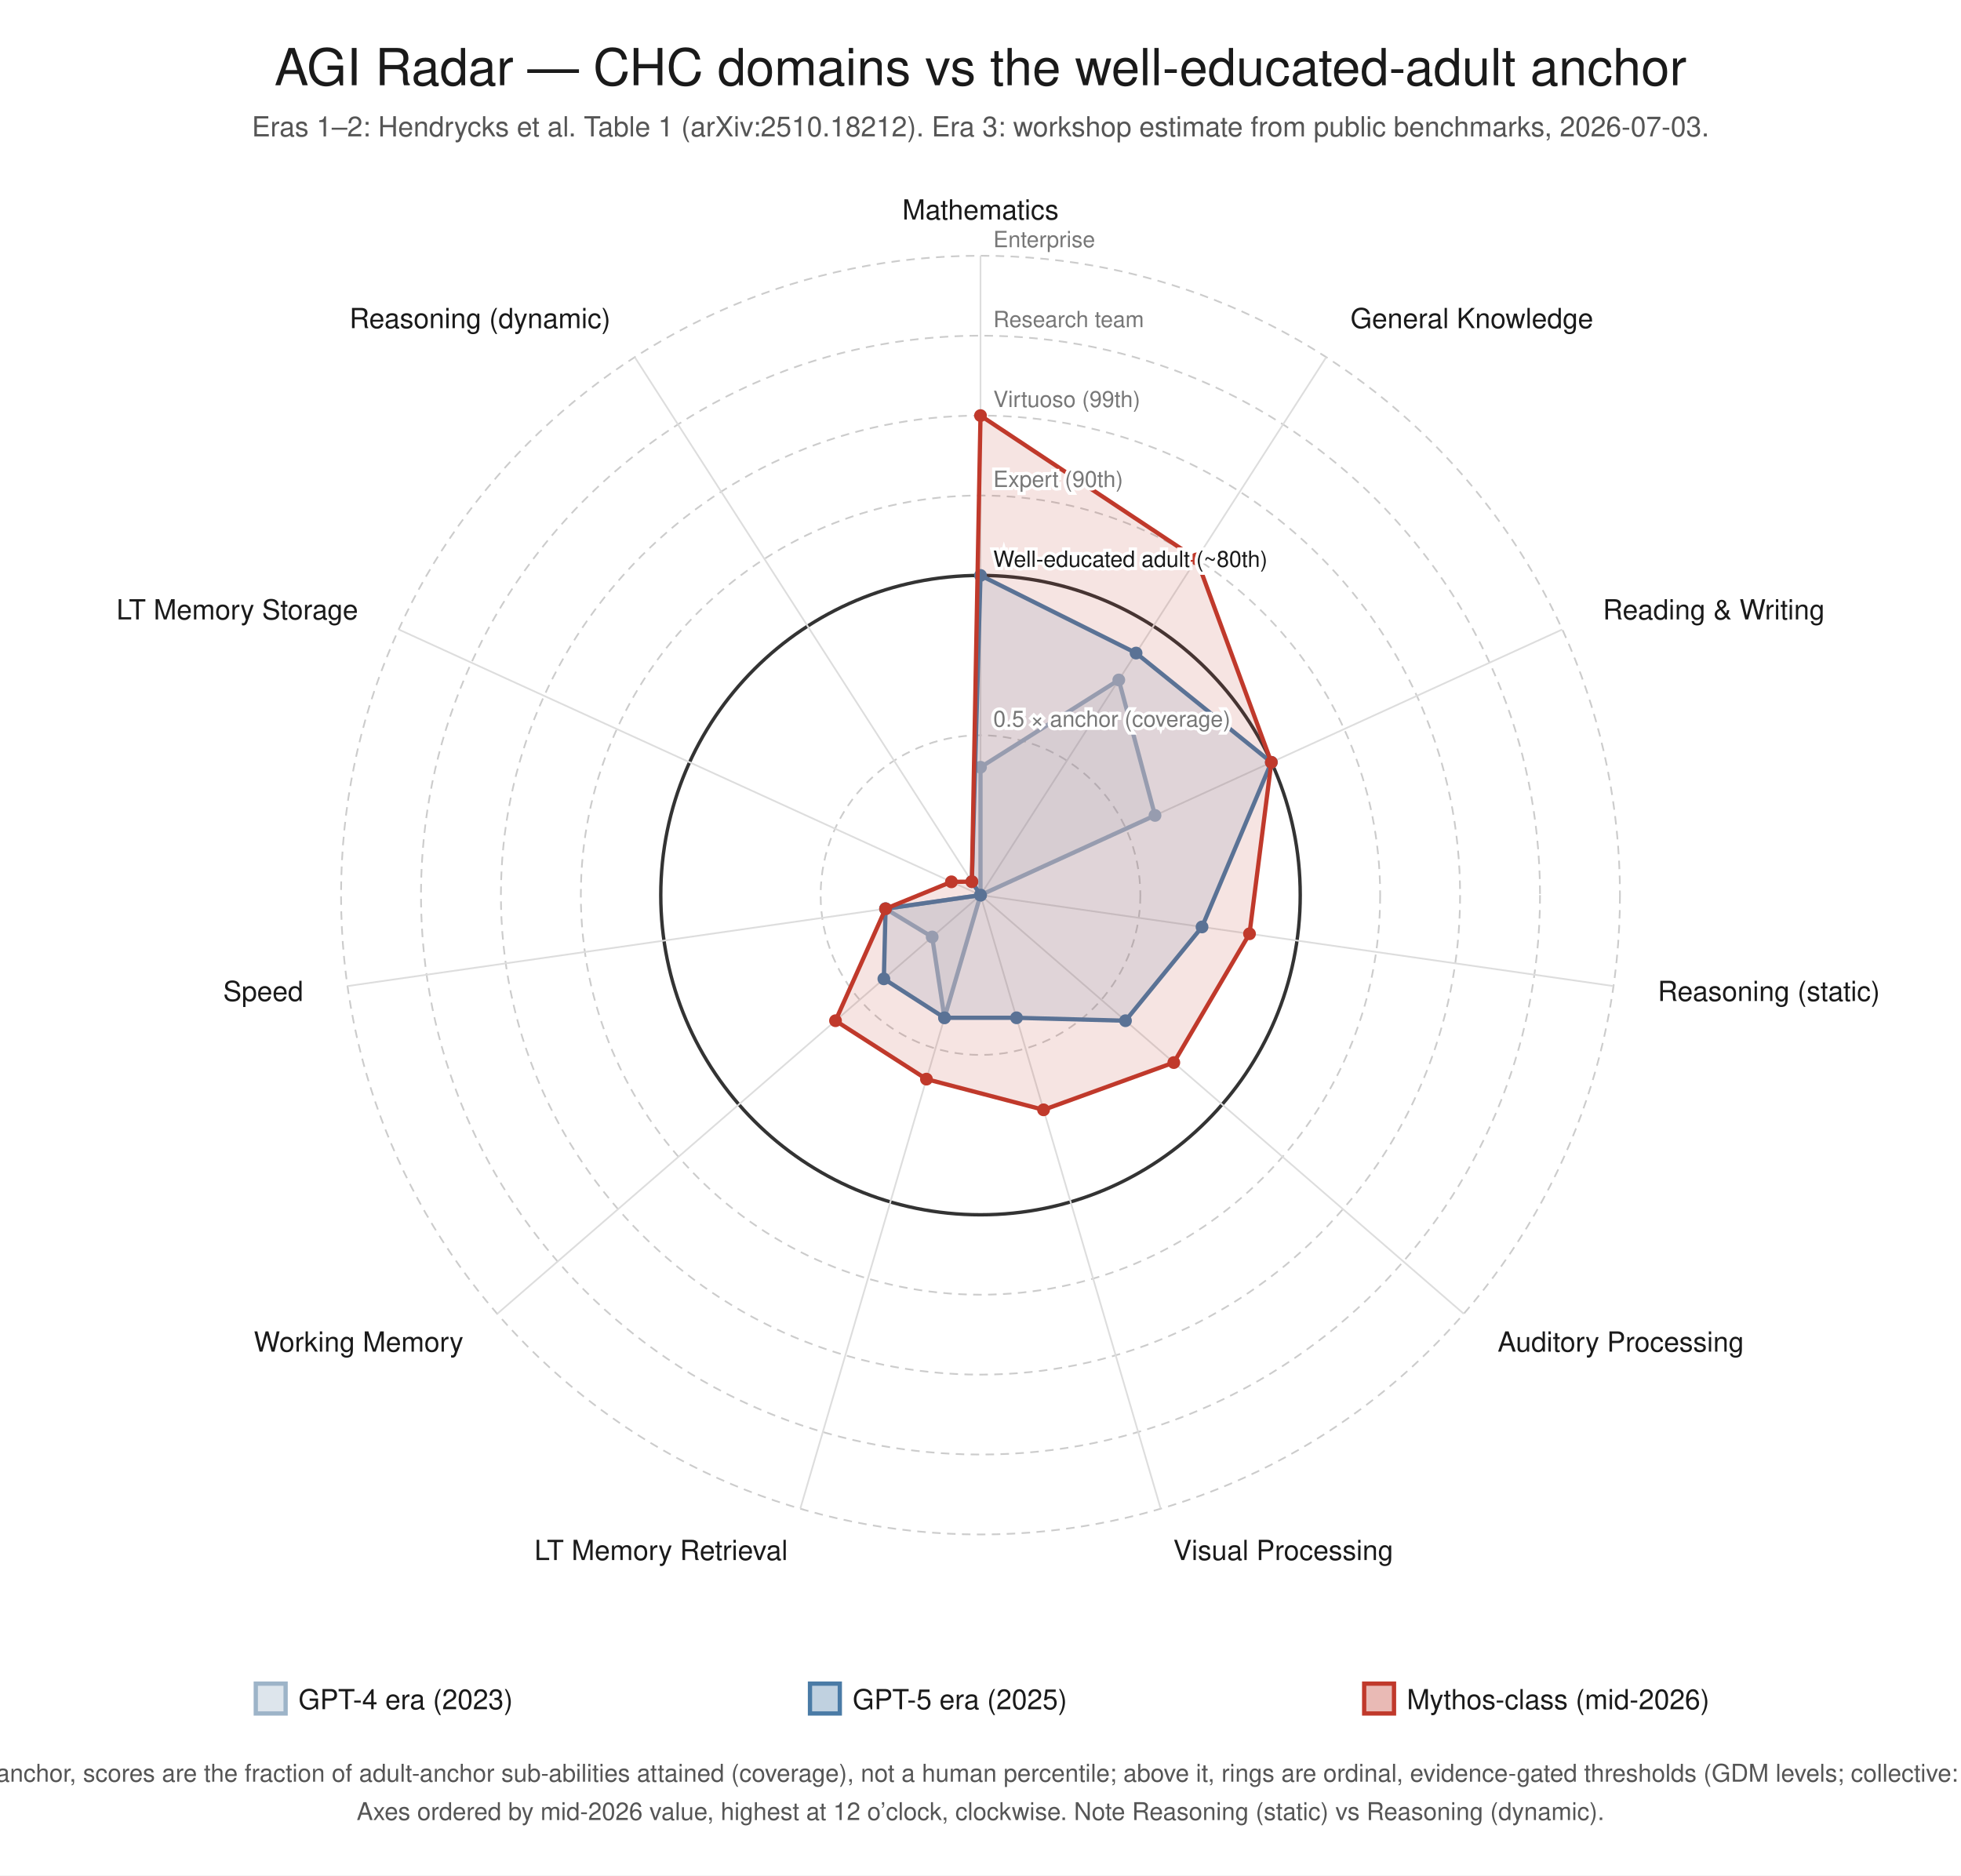
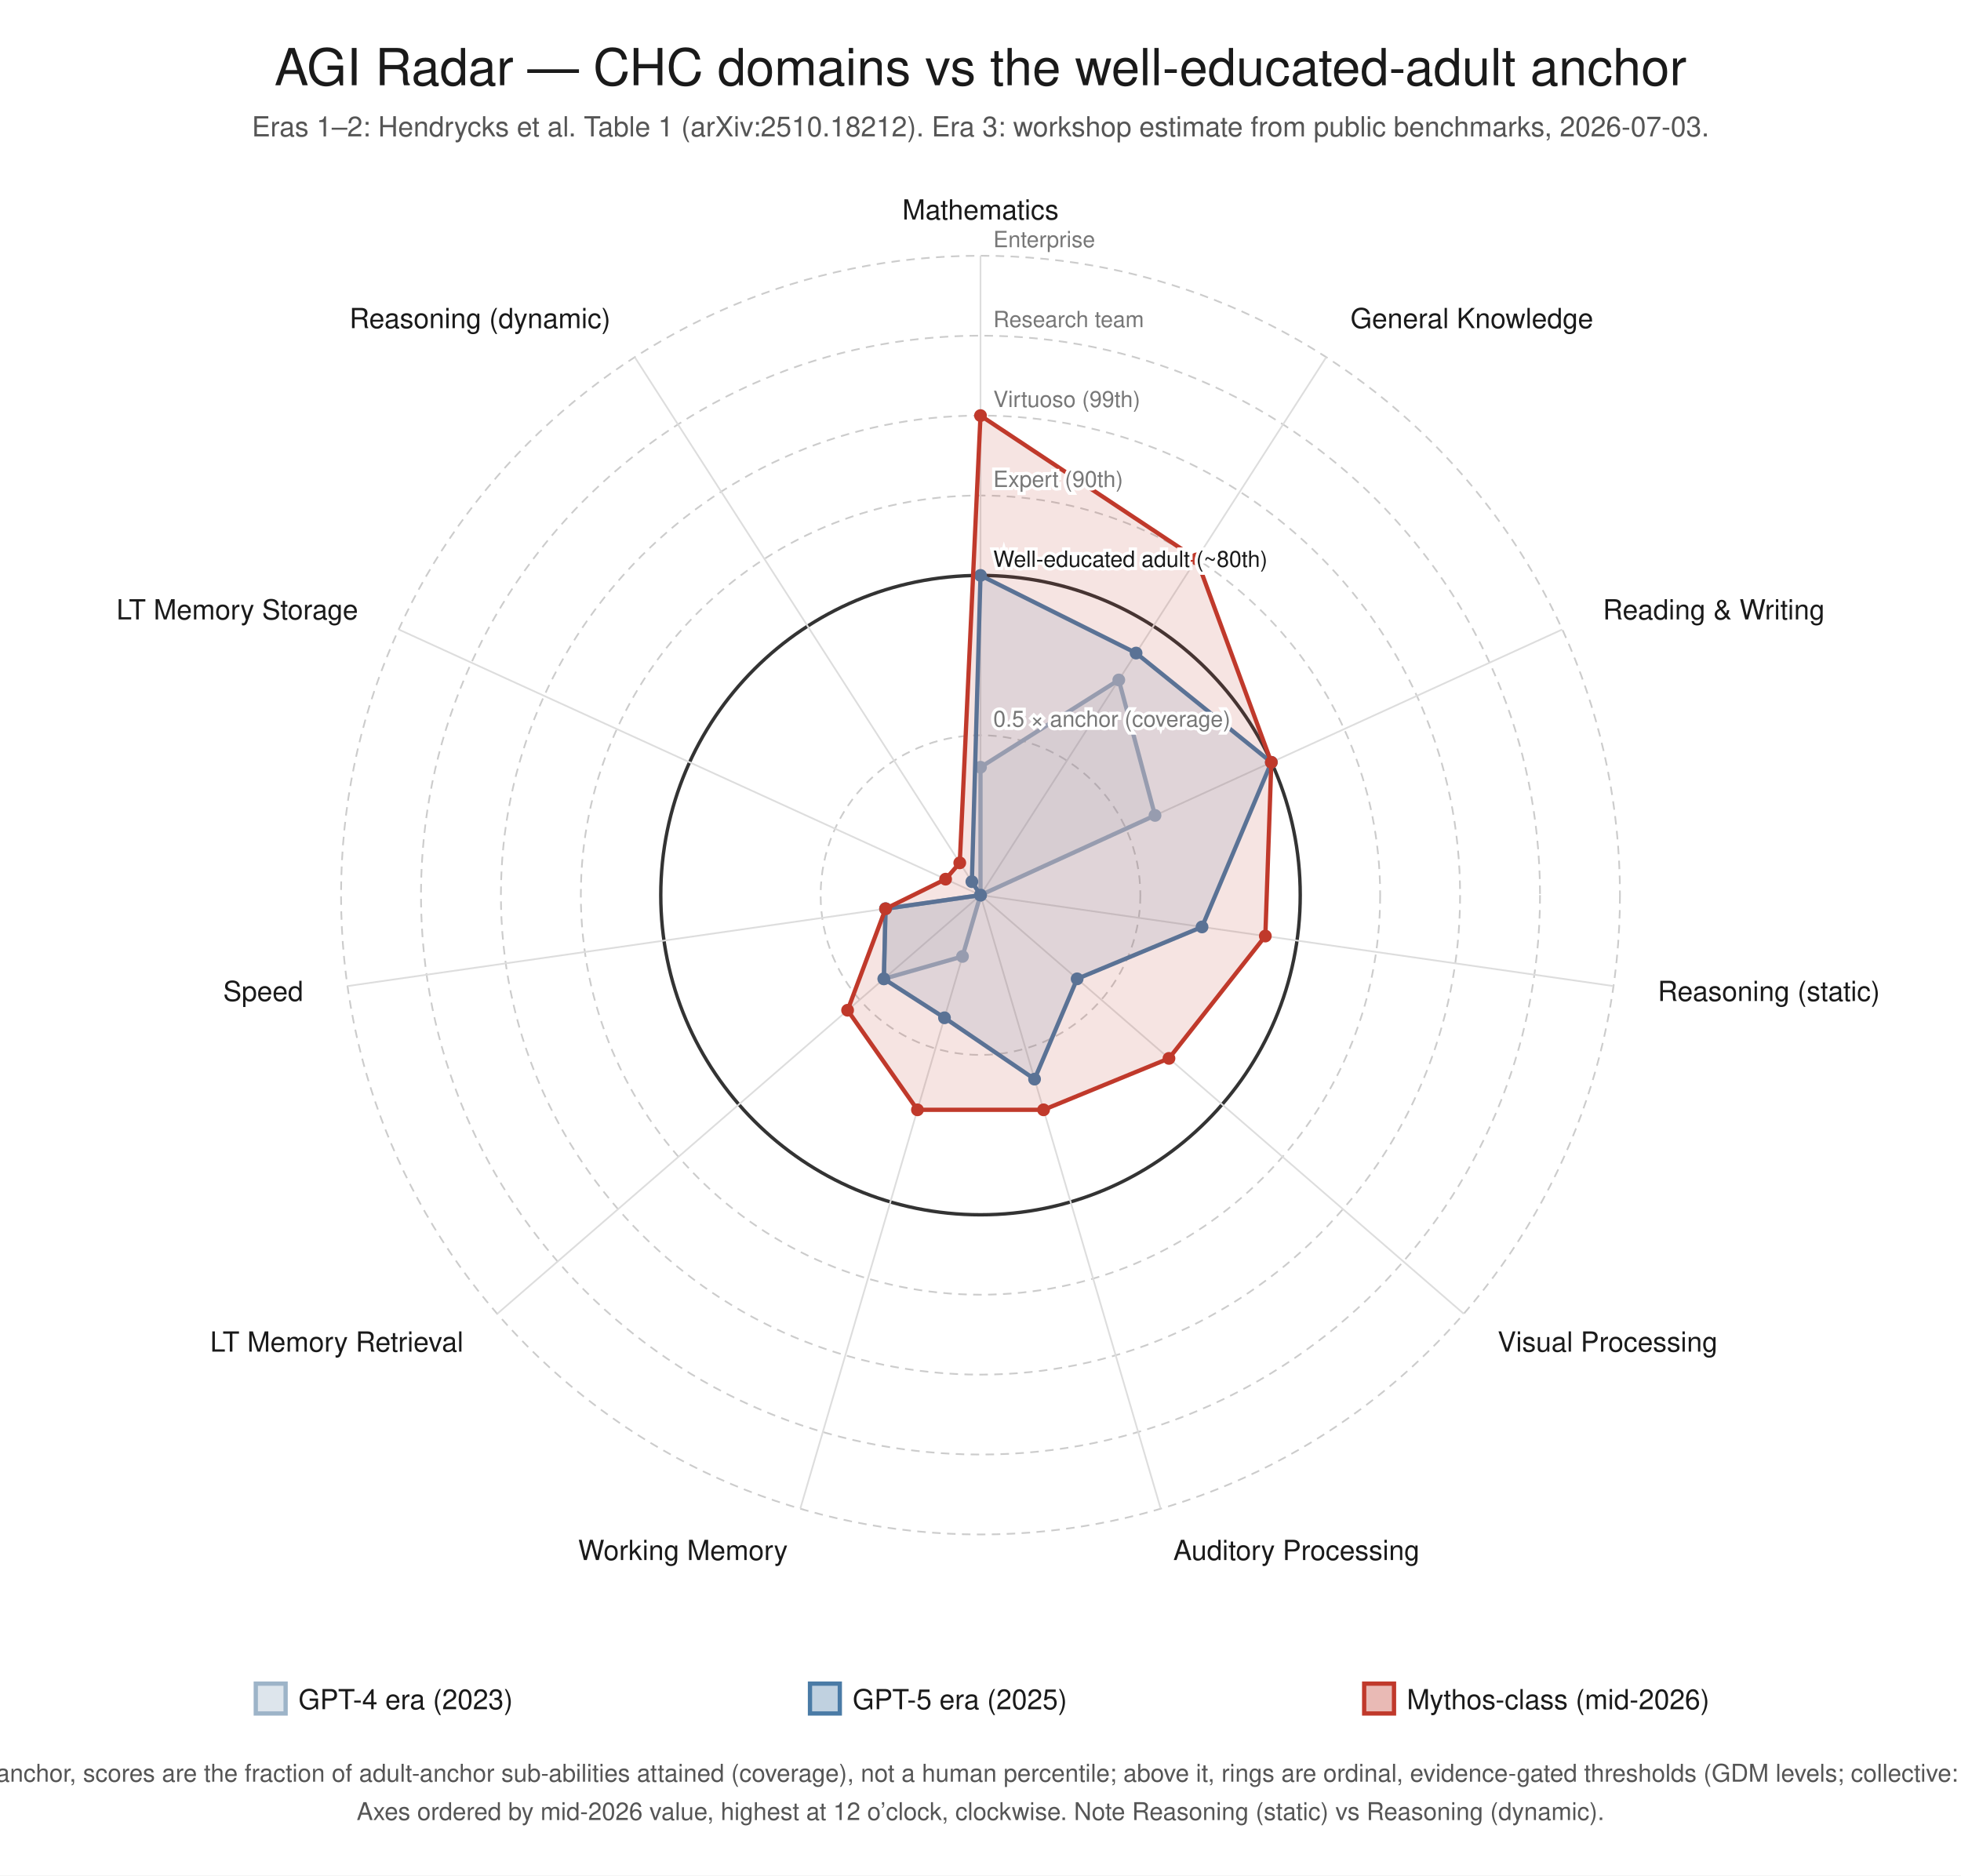
<svg xmlns="http://www.w3.org/2000/svg" viewBox="0 0 920 880" font-family="Helvetica,Arial,sans-serif">
  <rect width="920" height="880" fill="white" />
  <text x="460" y="40" text-anchor="middle" font-size="24" fill="#1a1a1a">AGI Radar — CHC domains vs the well-educated-adult anchor</text>
  <text x="460" y="64" text-anchor="middle" font-size="13" fill="#555">Eras 1–2: Hendrycks et al. Table 1 (arXiv:2510.18212). Era 3: workshop estimate from public benchmarks, 2026-07-03.</text>
  <circle cx="460.00" cy="420.00" r="75.00" fill="none" stroke="#cccccc" stroke-width="0.8" stroke-dasharray="4 3" />
  <circle cx="460.00" cy="420.00" r="150.00" fill="none" stroke="#333" stroke-width="1.6" />
  <circle cx="460.00" cy="420.00" r="187.50" fill="none" stroke="#cccccc" stroke-width="0.8" stroke-dasharray="4 3" />
  <circle cx="460.00" cy="420.00" r="225.00" fill="none" stroke="#cccccc" stroke-width="0.8" stroke-dasharray="4 3" />
  <circle cx="460.00" cy="420.00" r="262.50" fill="none" stroke="#cccccc" stroke-width="0.8" stroke-dasharray="4 3" />
  <circle cx="460.00" cy="420.00" r="300.00" fill="none" stroke="#cccccc" stroke-width="0.8" stroke-dasharray="4 3" />
  <line x1="460.00" y1="420.00" x2="460.00" y2="120.00" stroke="#dddddd" stroke-width="0.8" />
  <text x="460.00" y="103.00" text-anchor="middle" font-size="13" fill="#1a1a1a">Mathematics</text>
  <line x1="460.00" y1="420.00" x2="622.19" y2="167.62" stroke="#dddddd" stroke-width="0.8" />
  <text x="633.55" y="153.96" text-anchor="start" font-size="13" fill="#1a1a1a">General Knowledge</text>
  <line x1="460.00" y1="420.00" x2="732.89" y2="295.38" stroke="#dddddd" stroke-width="0.8" />
  <text x="751.99" y="290.65" text-anchor="start" font-size="13" fill="#1a1a1a">Reading &amp; Writing</text>
  <line x1="460.00" y1="420.00" x2="756.95" y2="462.69" stroke="#dddddd" stroke-width="0.8" />
  <text x="777.73" y="469.68" text-anchor="start" font-size="13" fill="#1a1a1a">Reasoning (static)</text>
  <line x1="460.00" y1="420.00" x2="686.72" y2="616.46" stroke="#dddddd" stroke-width="0.8" />
-   <text x="702.60" y="634.21" text-anchor="start" font-size="13" fill="#1a1a1a">Auditory Processing</text>
+   <text x="702.60" y="634.21" text-anchor="start" font-size="13" fill="#1a1a1a">Visual Processing</text>
  <line x1="460.00" y1="420.00" x2="544.52" y2="707.85" stroke="#dddddd" stroke-width="0.8" />
-   <text x="550.44" y="732.00" text-anchor="start" font-size="13" fill="#1a1a1a">Visual Processing</text>
+   <text x="550.44" y="732.00" text-anchor="start" font-size="13" fill="#1a1a1a">Auditory Processing</text>
  <line x1="460.00" y1="420.00" x2="375.48" y2="707.85" stroke="#dddddd" stroke-width="0.8" />
-   <text x="369.56" y="732.00" text-anchor="end" font-size="13" fill="#1a1a1a">LT Memory Retrieval</text>
+   <text x="369.56" y="732.00" text-anchor="end" font-size="13" fill="#1a1a1a">Working Memory</text>
  <line x1="460.00" y1="420.00" x2="233.28" y2="616.46" stroke="#dddddd" stroke-width="0.8" />
-   <text x="217.40" y="634.21" text-anchor="end" font-size="13" fill="#1a1a1a">Working Memory</text>
+   <text x="217.40" y="634.21" text-anchor="end" font-size="13" fill="#1a1a1a">LT Memory Retrieval</text>
  <line x1="460.00" y1="420.00" x2="163.05" y2="462.69" stroke="#dddddd" stroke-width="0.8" />
  <text x="142.27" y="469.68" text-anchor="end" font-size="13" fill="#1a1a1a">Speed</text>
  <line x1="460.00" y1="420.00" x2="187.11" y2="295.38" stroke="#dddddd" stroke-width="0.8" />
  <text x="168.01" y="290.65" text-anchor="end" font-size="13" fill="#1a1a1a">LT Memory Storage</text>
  <line x1="460.00" y1="420.00" x2="297.81" y2="167.62" stroke="#dddddd" stroke-width="0.8" />
  <text x="286.45" y="153.96" text-anchor="end" font-size="13" fill="#1a1a1a">Reasoning (dynamic)</text>
-   <polygon points="460.00,360.00 524.88,319.05 541.87,382.61 460.00,420.00 460.00,420.00 460.00,420.00 443.10,477.57 437.33,439.65 415.46,426.40 460.00,420.00 460.00,420.00" fill="#9db4c8" fill-opacity="0.14" stroke="#9db4c8" stroke-width="2" />
+   <polygon points="460.00,360.00 524.88,319.05 541.87,382.61 460.00,420.00 460.00,420.00 460.00,420.00 451.55,448.78 414.66,459.29 415.46,426.40 460.00,420.00 460.00,420.00" fill="#9db4c8" fill-opacity="0.14" stroke="#9db4c8" stroke-width="2" />
  <circle cx="460.00" cy="360.00" r="3" fill="#9db4c8" />
  <circle cx="524.88" cy="319.05" r="3" fill="#9db4c8" />
  <circle cx="541.87" cy="382.61" r="3" fill="#9db4c8" />
  <circle cx="460.00" cy="420.00" r="3" fill="#9db4c8" />
  <circle cx="460.00" cy="420.00" r="3" fill="#9db4c8" />
  <circle cx="460.00" cy="420.00" r="3" fill="#9db4c8" />
-   <circle cx="443.10" cy="477.57" r="3" fill="#9db4c8" />
-   <circle cx="437.33" cy="439.65" r="3" fill="#9db4c8" />
+   <circle cx="451.55" cy="448.78" r="3" fill="#9db4c8" />
+   <circle cx="414.66" cy="459.29" r="3" fill="#9db4c8" />
  <circle cx="415.46" cy="426.40" r="3" fill="#9db4c8" />
  <circle cx="460.00" cy="420.00" r="3" fill="#9db4c8" />
  <circle cx="460.00" cy="420.00" r="3" fill="#9db4c8" />
-   <polygon points="460.00,270.00 532.99,306.43 596.44,357.69 563.93,434.94 528.02,478.94 476.90,477.57 443.10,477.57 414.66,459.29 415.46,426.40 460.00,420.00 455.95,413.69" fill="#4a7ba6" fill-opacity="0.14" stroke="#4a7ba6" stroke-width="2" />
+   <polygon points="460.00,270.00 532.99,306.43 596.44,357.69 563.93,434.94 505.34,459.29 485.36,506.35 443.10,477.57 414.66,459.29 415.46,426.40 460.00,420.00 455.95,413.69" fill="#4a7ba6" fill-opacity="0.14" stroke="#4a7ba6" stroke-width="2" />
  <circle cx="460.00" cy="270.00" r="3" fill="#4a7ba6" />
  <circle cx="532.99" cy="306.43" r="3" fill="#4a7ba6" />
  <circle cx="596.44" cy="357.69" r="3" fill="#4a7ba6" />
  <circle cx="563.93" cy="434.94" r="3" fill="#4a7ba6" />
-   <circle cx="528.02" cy="478.94" r="3" fill="#4a7ba6" />
-   <circle cx="476.90" cy="477.57" r="3" fill="#4a7ba6" />
+   <circle cx="505.34" cy="459.29" r="3" fill="#4a7ba6" />
+   <circle cx="485.36" cy="506.35" r="3" fill="#4a7ba6" />
  <circle cx="443.10" cy="477.57" r="3" fill="#4a7ba6" />
  <circle cx="414.66" cy="459.29" r="3" fill="#4a7ba6" />
  <circle cx="415.46" cy="426.40" r="3" fill="#4a7ba6" />
  <circle cx="460.00" cy="420.00" r="3" fill="#4a7ba6" />
  <circle cx="455.95" cy="413.69" r="3" fill="#4a7ba6" />
-   <polygon points="460.00,195.00 561.37,262.26 596.44,357.69 586.20,438.15 550.69,498.58 489.58,520.75 434.64,506.35 391.98,478.94 415.46,426.40 446.36,413.77 455.95,413.69" fill="#c0392b" fill-opacity="0.14" stroke="#c0392b" stroke-width="2" />
+   <polygon points="460.00,195.00 561.37,262.26 596.44,357.69 593.63,439.21 548.42,496.62 489.58,520.75 430.42,520.75 397.65,474.03 415.46,426.40 443.63,412.52 450.27,404.86" fill="#c0392b" fill-opacity="0.14" stroke="#c0392b" stroke-width="2" />
  <circle cx="460.00" cy="195.00" r="3" fill="#c0392b" />
  <circle cx="561.37" cy="262.26" r="3" fill="#c0392b" />
  <circle cx="596.44" cy="357.69" r="3" fill="#c0392b" />
-   <circle cx="586.20" cy="438.15" r="3" fill="#c0392b" />
-   <circle cx="550.69" cy="498.58" r="3" fill="#c0392b" />
+   <circle cx="593.63" cy="439.21" r="3" fill="#c0392b" />
+   <circle cx="548.42" cy="496.62" r="3" fill="#c0392b" />
  <circle cx="489.58" cy="520.75" r="3" fill="#c0392b" />
-   <circle cx="434.64" cy="506.35" r="3" fill="#c0392b" />
-   <circle cx="391.98" cy="478.94" r="3" fill="#c0392b" />
+   <circle cx="430.42" cy="520.75" r="3" fill="#c0392b" />
+   <circle cx="397.65" cy="474.03" r="3" fill="#c0392b" />
  <circle cx="415.46" cy="426.40" r="3" fill="#c0392b" />
-   <circle cx="446.36" cy="413.77" r="3" fill="#c0392b" />
-   <circle cx="455.95" cy="413.69" r="3" fill="#c0392b" />
+   <circle cx="443.63" cy="412.52" r="3" fill="#c0392b" />
+   <circle cx="450.27" cy="404.86" r="3" fill="#c0392b" />
  <text x="466.00" y="341.00" font-size="10.5" fill="#777" stroke="white" stroke-width="3" paint-order="stroke">0.5 × anchor (coverage)</text>
  <text x="466.00" y="266.00" font-size="10.5" fill="#1a1a1a" stroke="white" stroke-width="3" paint-order="stroke">Well-educated adult (~80th)</text>
  <text x="466.00" y="228.50" font-size="10.5" fill="#777" stroke="white" stroke-width="3" paint-order="stroke">Expert (90th)</text>
  <text x="466.00" y="191.00" font-size="10.5" fill="#777" stroke="white" stroke-width="3" paint-order="stroke">Virtuoso (99th)</text>
  <text x="466.00" y="153.50" font-size="10.5" fill="#777" stroke="white" stroke-width="3" paint-order="stroke">Research team</text>
  <text x="466.00" y="116.00" font-size="10.5" fill="#777" stroke="white" stroke-width="3" paint-order="stroke">Enterprise</text>
  <rect x="120" y="790" width="14" height="14" fill="#9db4c8" fill-opacity="0.35" stroke-width="2" stroke="#9db4c8" />
  <text x="140" y="802" font-size="13" fill="#1a1a1a">GPT-4 era (2023)</text>
  <rect x="380" y="790" width="14" height="14" fill="#4a7ba6" fill-opacity="0.35" stroke-width="2" stroke="#4a7ba6" />
  <text x="400" y="802" font-size="13" fill="#1a1a1a">GPT-5 era (2025)</text>
  <rect x="640" y="790" width="14" height="14" fill="#c0392b" fill-opacity="0.35" stroke-width="2" stroke="#c0392b" />
  <text x="660" y="802" font-size="13" fill="#1a1a1a">Mythos-class (mid-2026)</text>
  <text x="460" y="836" text-anchor="middle" font-size="11.5" fill="#555">Scale: below the anchor, scores are the fraction of adult-anchor sub-abilities attained (coverage), not a human percentile; above it, rings are ordinal, evidence-gated thresholds (GDM levels; collective: Genewein 2026).</text>
  <text x="460" y="854" text-anchor="middle" font-size="11.5" fill="#555">Axes ordered by mid-2026 value, highest at 12 o’clock, clockwise. Note Reasoning (static) vs Reasoning (dynamic).</text>
</svg>
